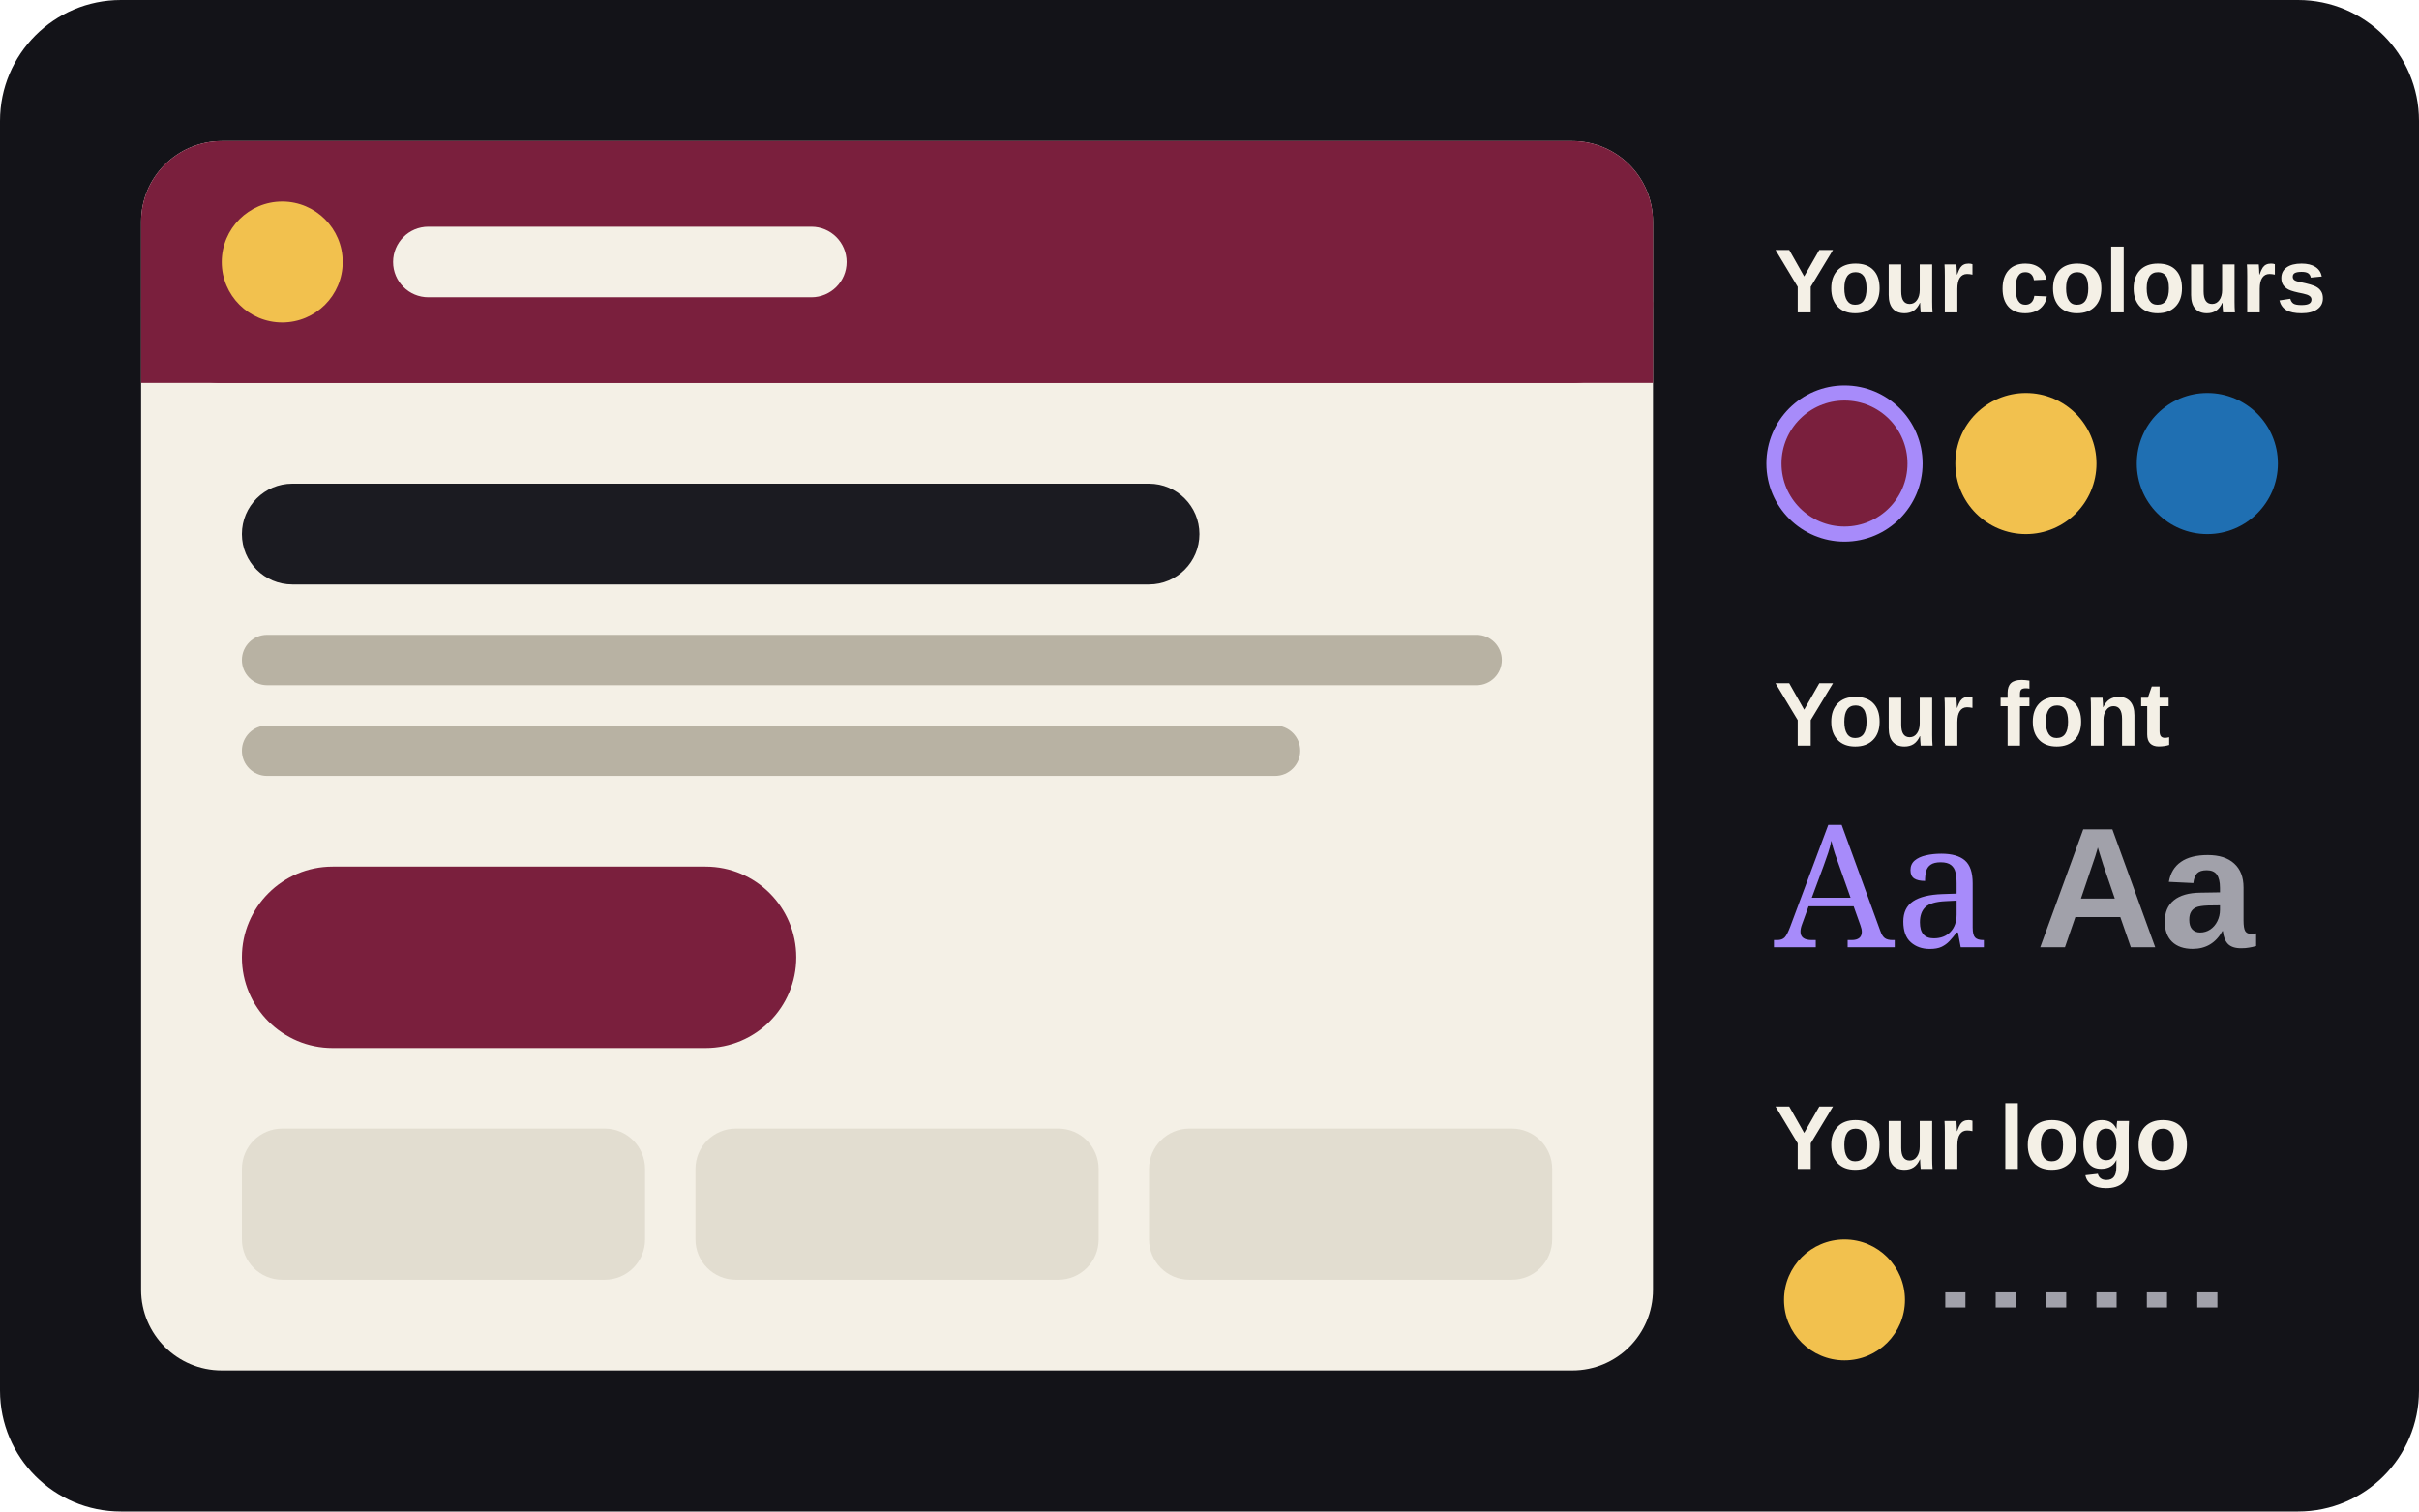
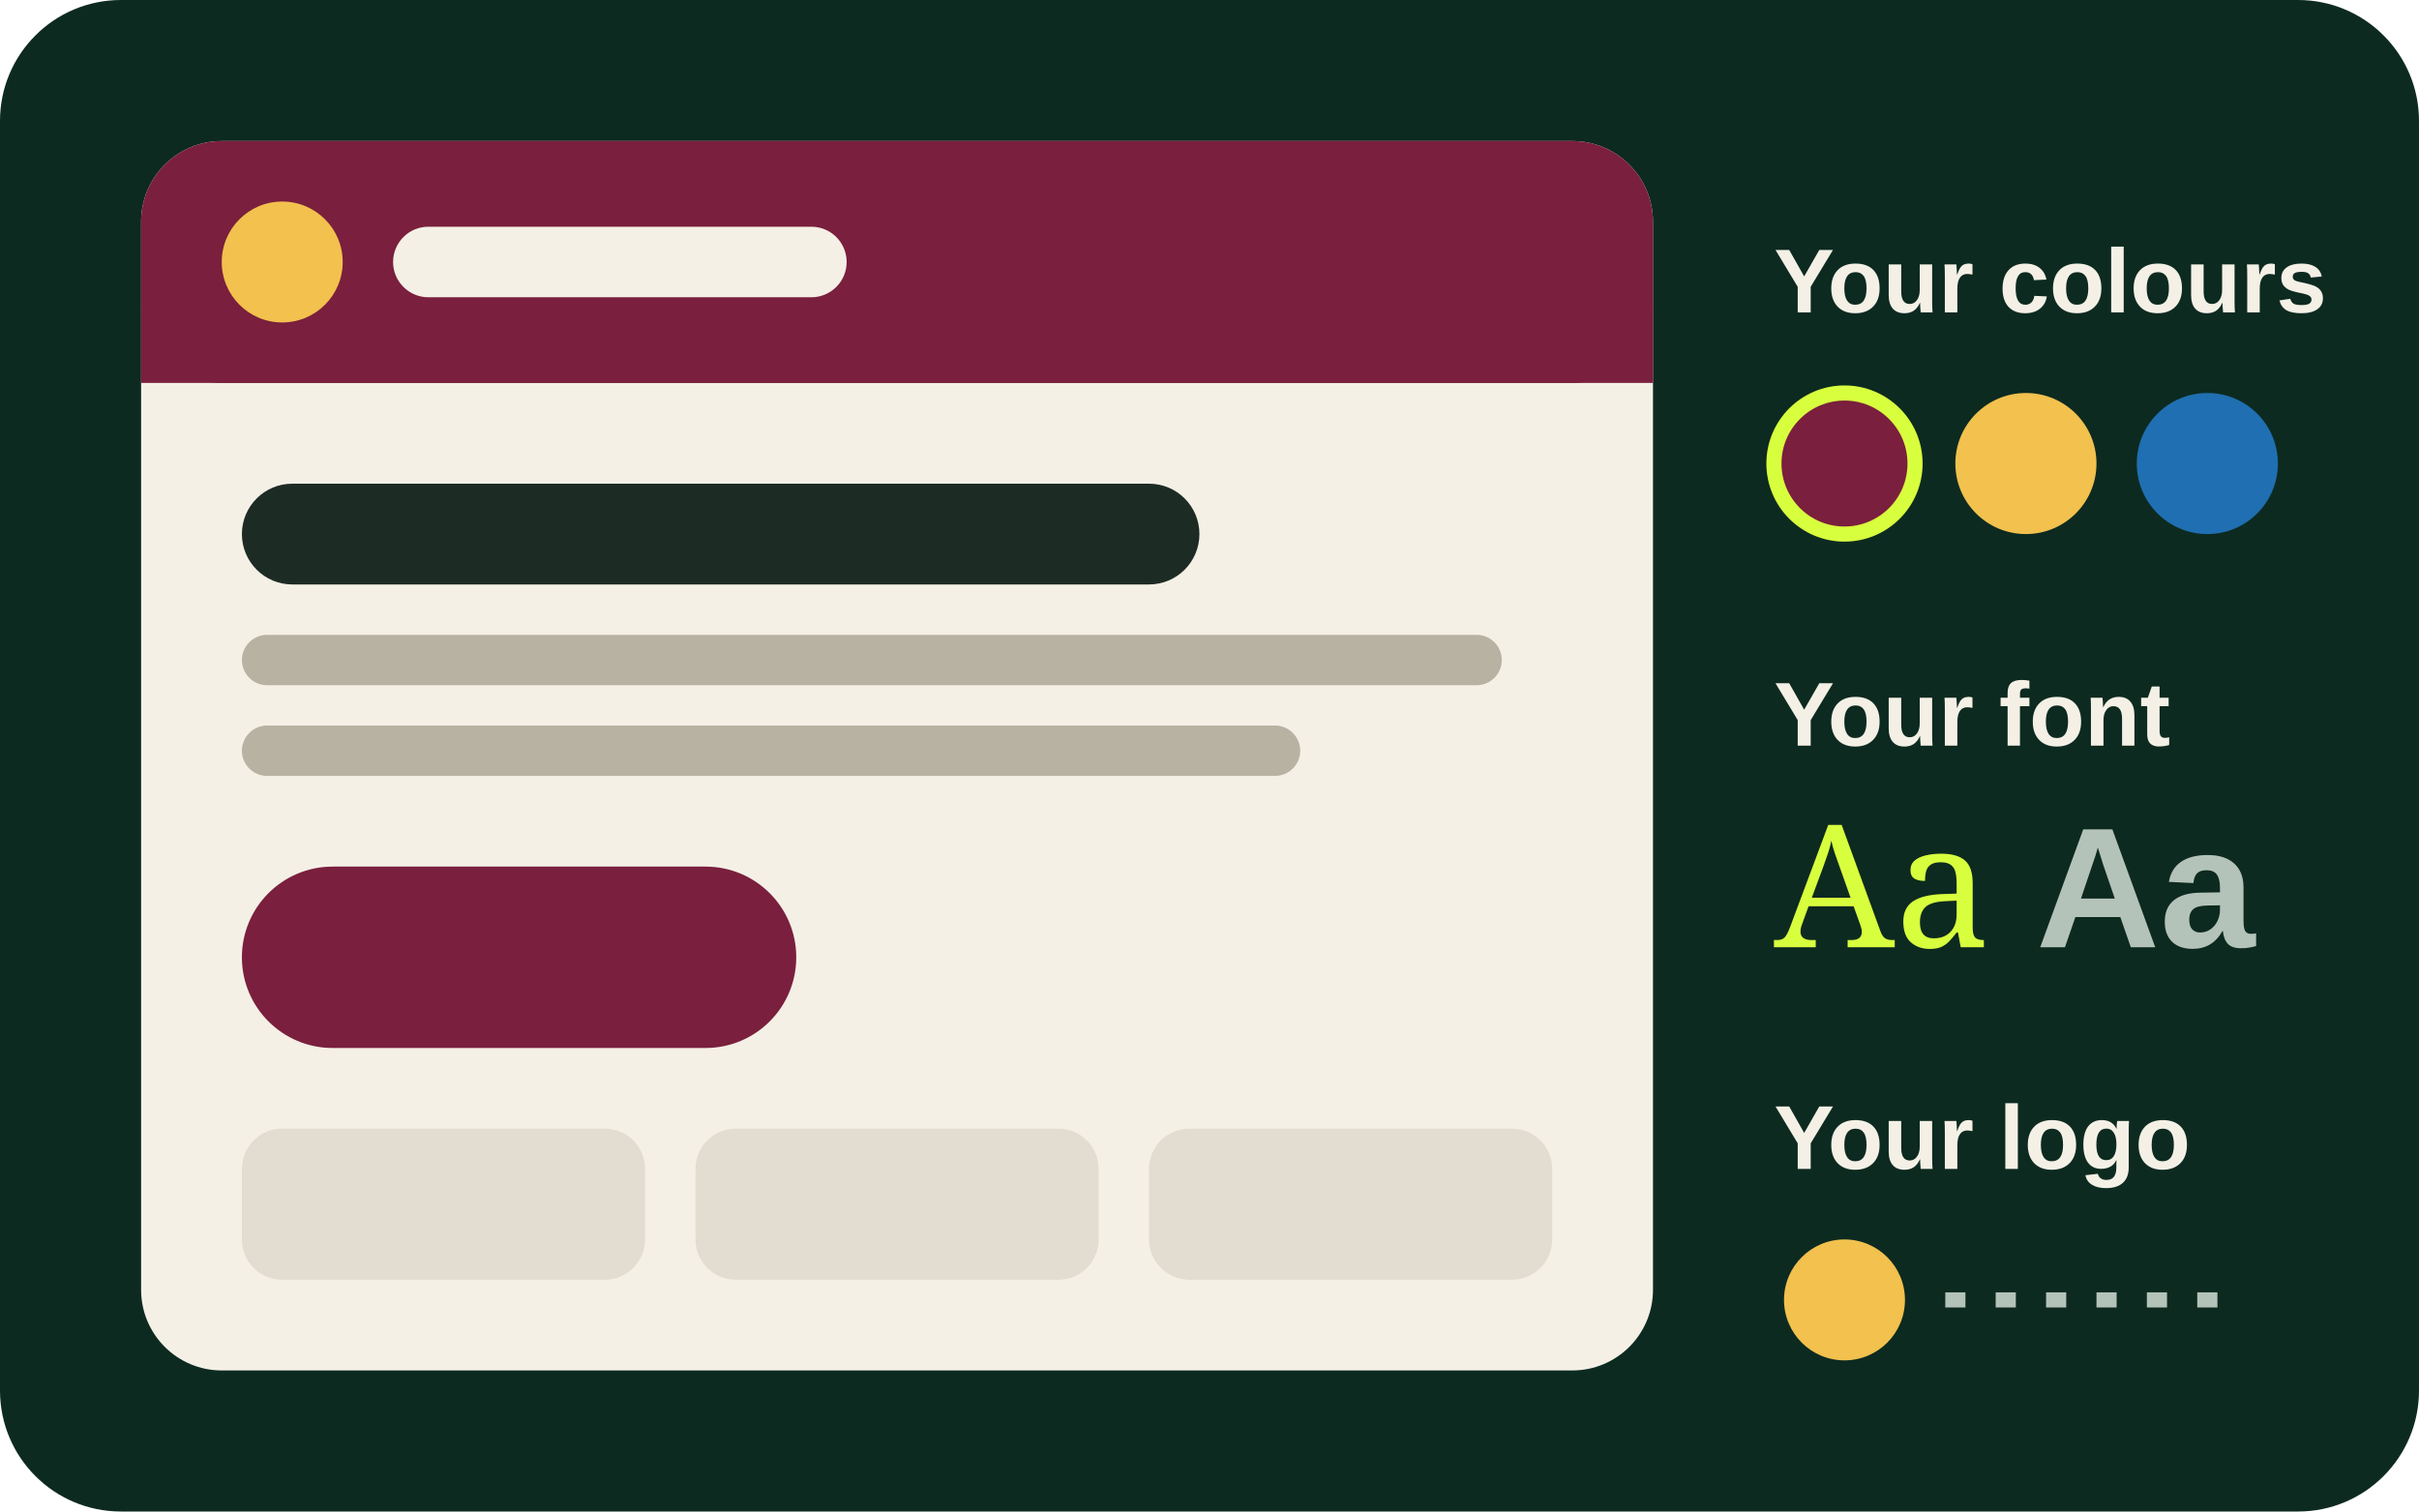
<svg xmlns="http://www.w3.org/2000/svg" viewBox="0 0 480 300" role="img" aria-labelledby="t">
-   <rect width="480" height="300" rx="24" fill="#131318" />
+   <rect width="480" height="300" rx="24" fill="#0d2a20" />
  <rect x="28" y="28" width="300" height="244" rx="16" fill="#f4f0e6" />
  <rect x="28" y="28" width="300" height="48" rx="16" fill="#7a1f3d" />
  <rect x="28" y="60" width="300" height="16" fill="#7a1f3d" />
  <circle cx="56" cy="52" r="12" fill="#f2c14e" />
  <rect x="78" y="45" width="90" height="14" rx="7" fill="#f4f0e6" />
-   <rect x="48" y="96" width="190" height="20" rx="10" fill="#1b1b21" />
+   <rect x="48" y="96" width="190" height="20" rx="10" fill="#1d2b25" />
  <rect x="48" y="126" width="250" height="10" rx="5" fill="#b8b2a3" />
  <rect x="48" y="144" width="210" height="10" rx="5" fill="#b8b2a3" />
  <rect x="48" y="172" width="110" height="36" rx="18" fill="#7a1f3d" />
  <rect x="48" y="224" width="80" height="30" rx="8" fill="#e2ddd0" />
  <rect x="138" y="224" width="80" height="30" rx="8" fill="#e2ddd0" />
  <rect x="228" y="224" width="80" height="30" rx="8" fill="#e2ddd0" />
  <text x="352" y="62" font-family="Arial,Helvetica,sans-serif" font-size="18" font-weight="700" fill="#f4f0e6">Your colours</text>
-   <circle cx="366" cy="92" r="14" fill="#7a1f3d" stroke="#a78bfa" stroke-width="3" />
+   <circle cx="366" cy="92" r="14" fill="#7a1f3d" stroke="#d8ff3e" stroke-width="3" />
  <circle cx="402" cy="92" r="14" fill="#f2c14e" />
  <circle cx="438" cy="92" r="14" fill="#1f6fb2" />
  <text x="352" y="148" font-family="Arial,Helvetica,sans-serif" font-size="18" font-weight="700" fill="#f4f0e6">Your font</text>
-   <text x="352" y="188" font-family="Georgia,serif" font-size="34" fill="#a78bfa">Aa</text>
-   <text x="404" y="188" font-family="Arial,Helvetica,sans-serif" font-size="34" font-weight="700" fill="#a1a1aa">Aa</text>
+   <text x="352" y="188" font-family="Georgia,serif" font-size="34" fill="#d8ff3e">Aa</text>
+   <text x="404" y="188" font-family="Arial,Helvetica,sans-serif" font-size="34" font-weight="700" fill="#b4c3b9">Aa</text>
  <text x="352" y="232" font-family="Arial,Helvetica,sans-serif" font-size="18" font-weight="700" fill="#f4f0e6">Your logo</text>
  <circle cx="366" cy="258" r="12" fill="#f2c14e" />
-   <path d="M386 258h56" stroke="#a1a1aa" stroke-width="3" stroke-dasharray="4 6" />
+   <path d="M386 258h56" stroke="#b4c3b9" stroke-width="3" stroke-dasharray="4 6" />
</svg>
